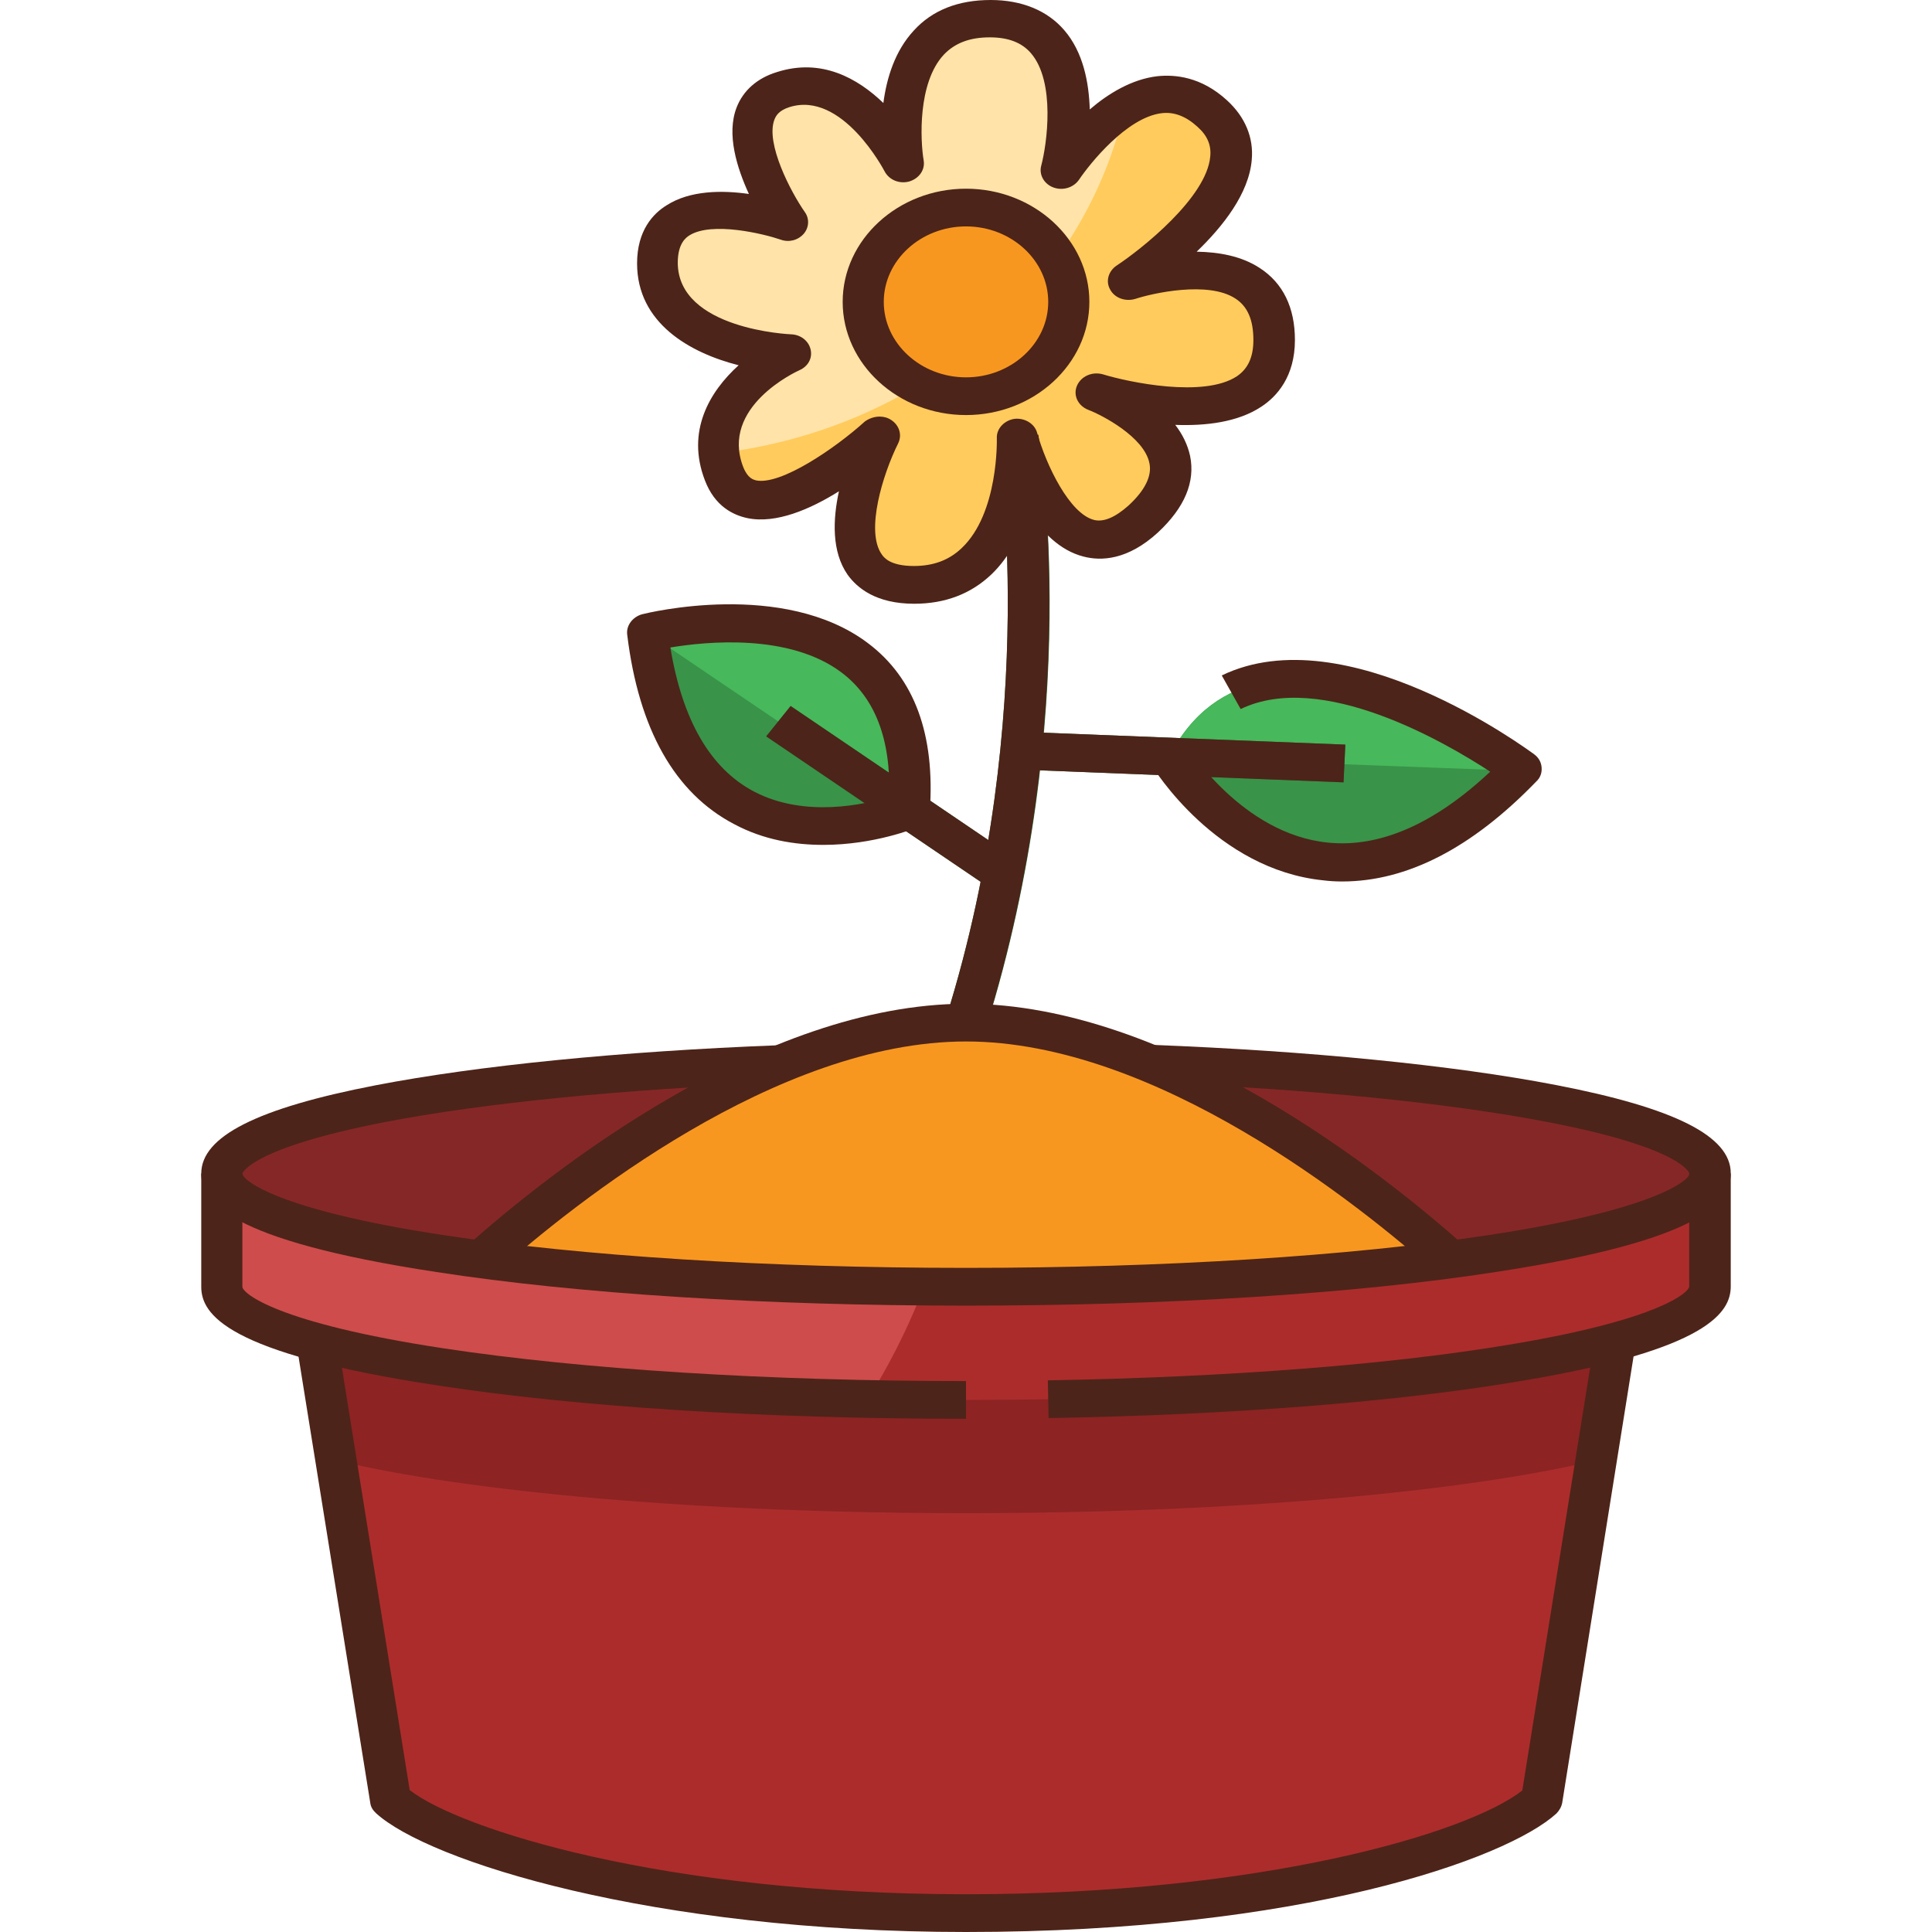
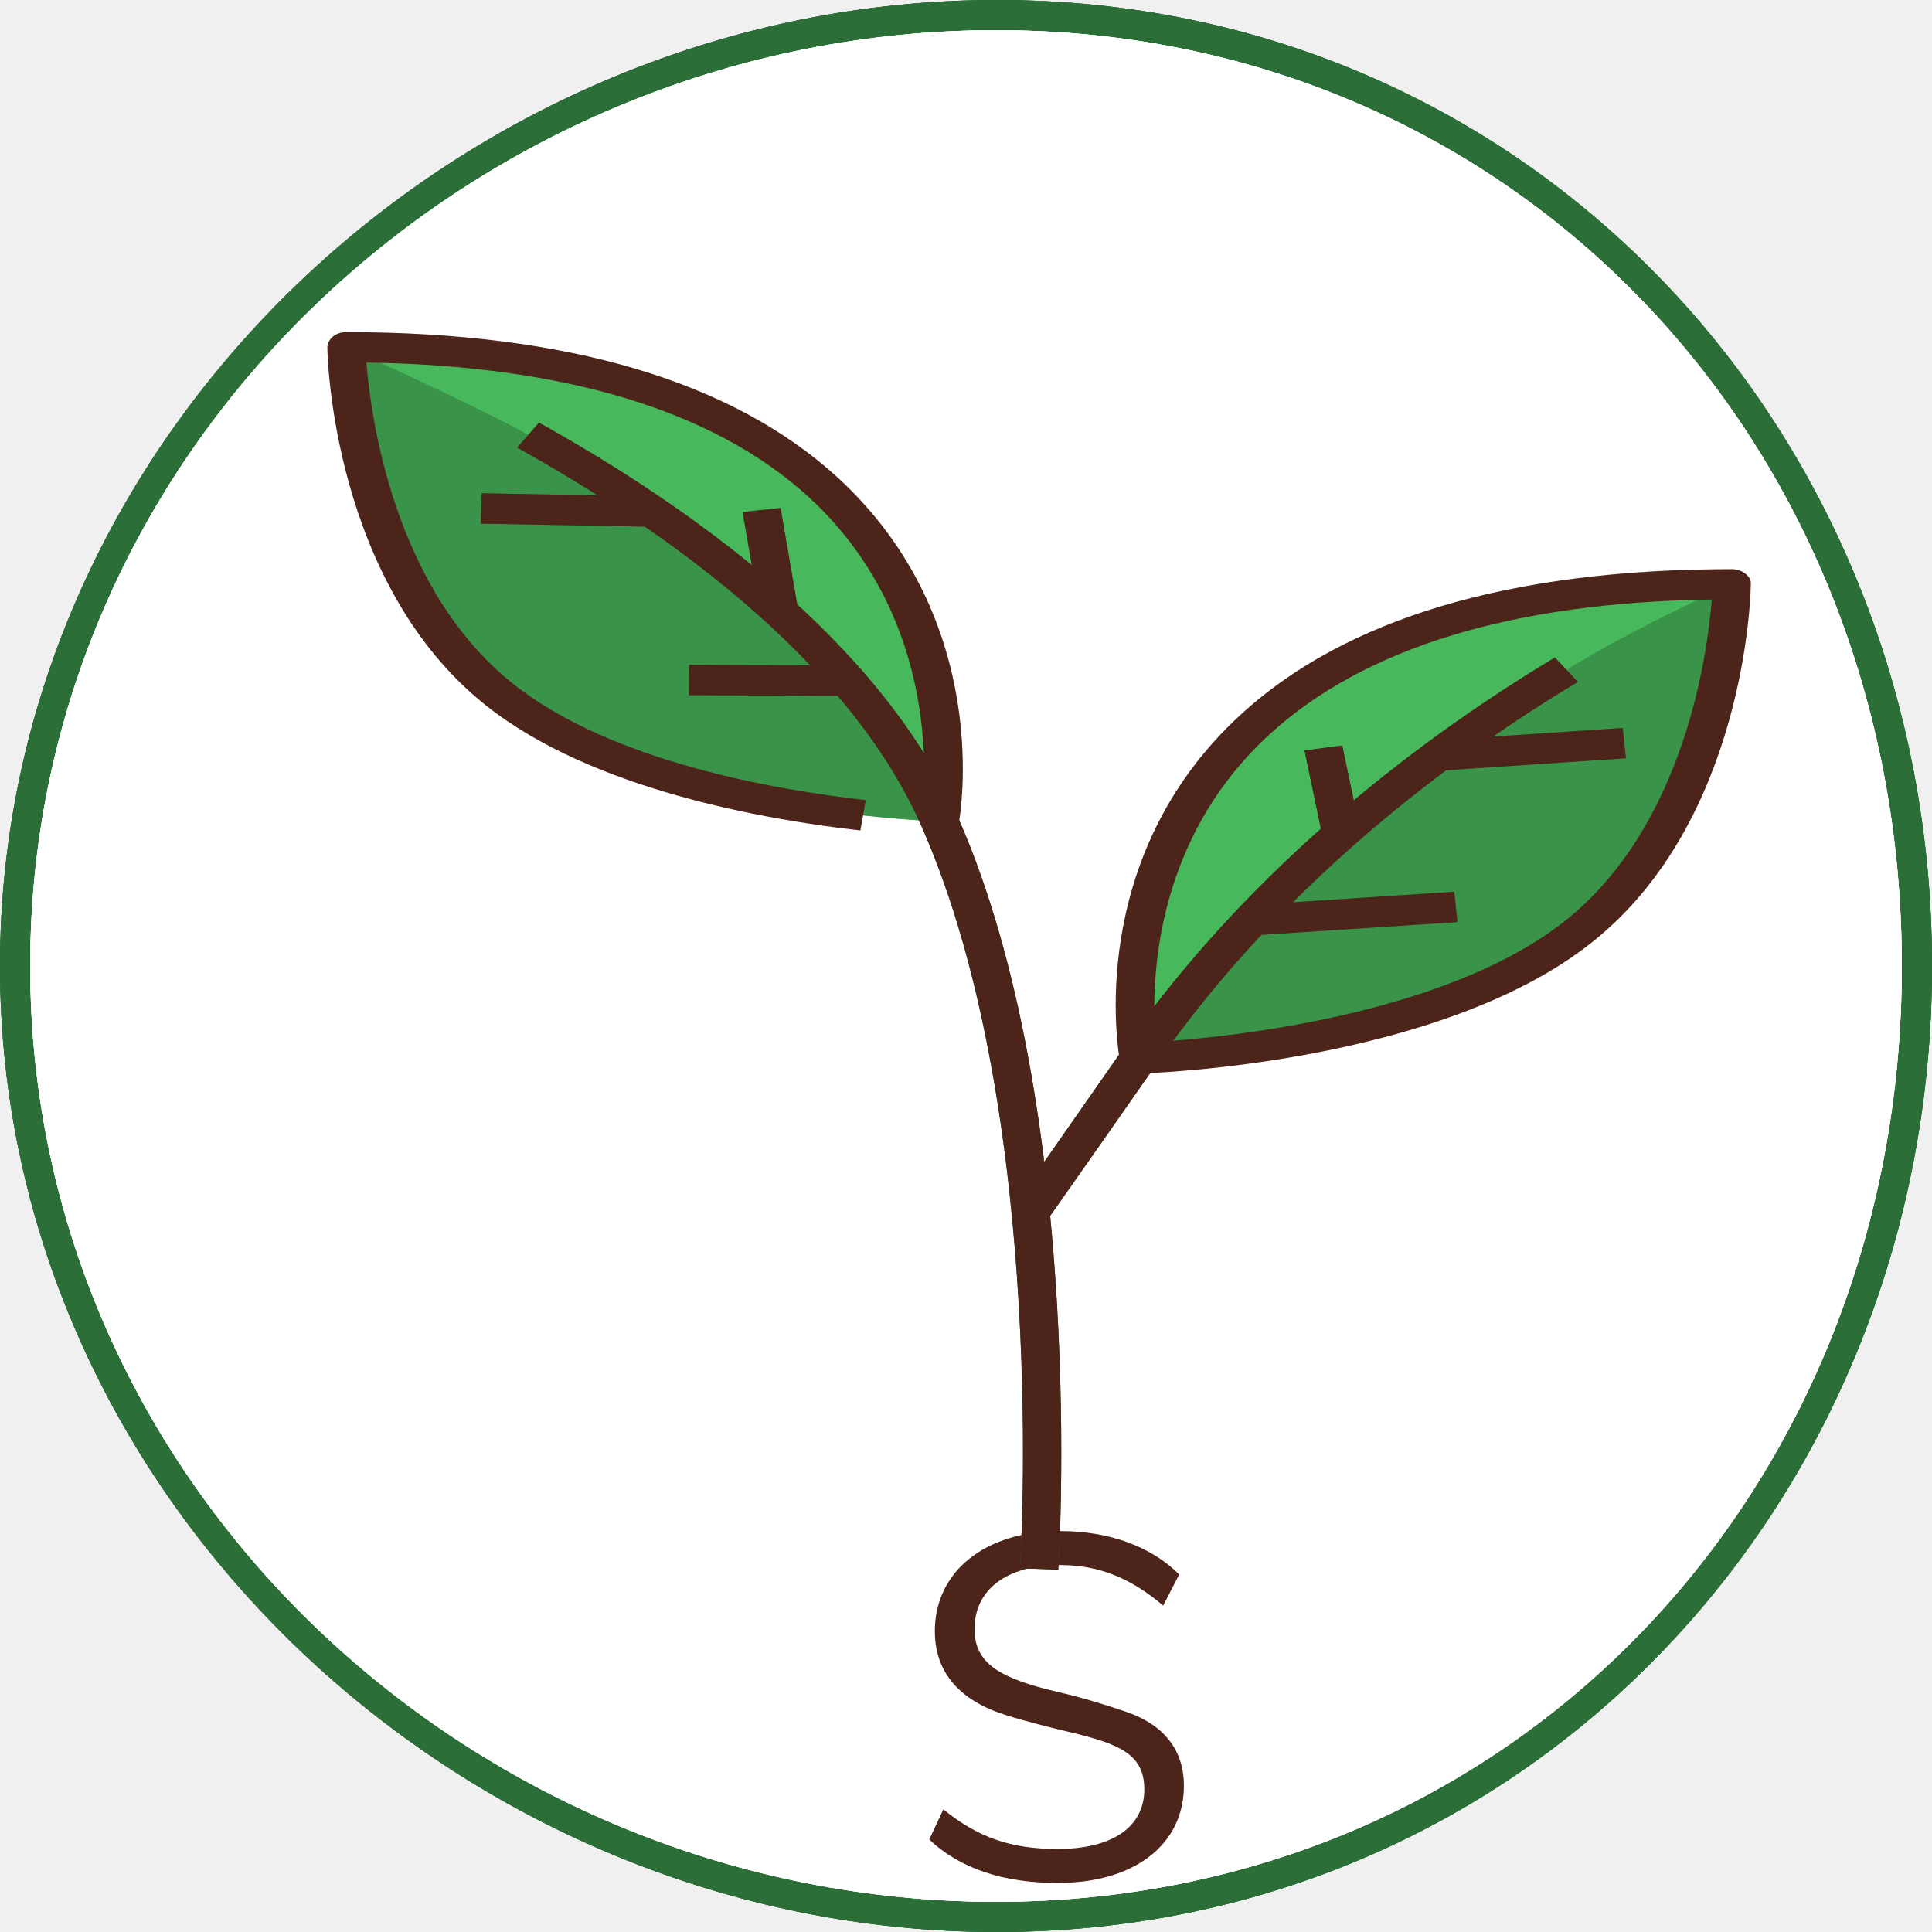
- <svg xmlns="http://www.w3.org/2000/svg" width="48" height="48" viewBox="0 0 48 48" fill="none">
-   <rect width="48" height="48" fill="white" />
-   <path d="M16.083 15.722C16.083 15.722 23.04 13.978 22.59 20.128C22.59 20.128 16.911 22.472 16.083 15.722Z" fill="#399349" />
-   <path d="M37.79 19.125C37.79 19.125 31.355 14.316 29.056 18.788C29.046 18.788 32.529 24.516 37.79 19.125Z" fill="#399349" />
-   <path d="M16.083 15.722L22.59 20.128C23.04 13.969 16.083 15.722 16.083 15.722Z" fill="#47B85B" />
-   <path d="M37.76 19.153C37.77 19.144 37.78 19.134 37.79 19.125C37.79 19.125 31.355 14.316 29.056 18.788C29.056 18.788 29.067 18.797 29.077 18.825L37.76 19.153Z" fill="#47B85B" />
-   <path d="M19.643 17.541L25.211 21.317L24.604 22.071L19.036 18.295L19.643 17.541Z" fill="#2B6E37" />
-   <path d="M25.27 18.178L33.424 18.5L33.38 19.437L25.227 19.115L25.27 18.178Z" fill="#2B6E37" />
-   <path d="M24.347 25.988L23.367 25.725L23.51 25.275C25.869 17.719 24.797 11.006 24.787 10.941L24.705 10.481L25.716 10.341L25.798 10.8C25.849 11.081 26.922 17.775 24.501 25.528L24.347 25.988Z" fill="#2B6E37" />
-   <path d="M40.344 31.969H7.656L9.699 44.719C10.823 45.75 16.104 47.531 24 47.531C31.896 47.531 37.075 45.844 38.301 44.719L40.344 31.969Z" fill="#AC2C2C" />
-   <path d="M8.351 36.281C11.619 37.069 17.411 37.594 24 37.594C30.589 37.594 36.381 37.069 39.65 36.281L40.344 31.969H7.656L8.351 36.281Z" fill="#8D2323" />
-   <path d="M24 26.344C13.785 26.344 5.511 27.6 5.511 29.156V31.969C5.511 33.525 13.785 34.781 24 34.781C34.215 34.781 42.489 33.525 42.489 31.969V29.156C42.489 27.6 34.215 26.344 24 26.344Z" fill="#AC2C2C" />
-   <path fill-rule="evenodd" clip-rule="evenodd" d="M24 26.344C13.785 26.344 5.511 27.6 5.511 29.156V31.969C5.511 33.394 12.508 34.575 21.569 34.753C23.111 32.278 24 29.409 24 26.344Z" fill="#CE4C4C" />
-   <path d="M24 31.969C34.211 31.969 42.489 30.71 42.489 29.156C42.489 27.603 34.211 26.344 24 26.344C13.789 26.344 5.511 27.603 5.511 29.156C5.511 30.71 13.789 31.969 24 31.969Z" fill="#862727" />
-   <path d="M16.339 6.544C16.339 8.681 19.648 8.794 19.648 8.794C19.648 8.794 17.258 9.863 17.994 11.775C18.729 13.688 21.855 10.819 21.855 10.819C21.855 10.819 20.016 14.531 22.713 14.531C25.41 14.531 25.287 10.875 25.287 10.875C25.287 10.875 26.36 14.784 28.413 12.9C30.466 11.016 27.248 9.75 27.248 9.75C27.248 9.75 31.661 11.1 31.661 8.456C31.661 5.812 28.045 6.994 28.045 6.994C28.045 6.994 31.906 4.463 30.129 2.831C28.352 1.2 26.39 4.237 26.39 4.237C26.39 4.237 27.371 0.469 24.613 0.469C21.855 0.469 22.468 4.069 22.468 4.069C22.468 4.069 21.242 1.669 19.464 2.231C17.687 2.794 19.587 5.531 19.587 5.531C19.587 5.531 16.339 4.406 16.339 6.544V6.544Z" fill="#FFE3A8" />
-   <path d="M36.033 31.294C32.806 31.716 28.597 31.969 24 31.969C19.403 31.969 15.195 31.716 11.967 31.294C13.264 30.141 16.134 27.788 19.414 26.438C20.905 25.819 22.468 25.416 24.01 25.416C25.553 25.416 27.116 25.828 28.607 26.438C31.866 27.788 34.746 30.141 36.033 31.294Z" fill="#F89720" />
-   <path d="M28.045 6.994C28.045 6.994 31.907 4.462 30.129 2.831C29.383 2.147 28.597 2.287 27.943 2.681C26.932 7.181 22.887 10.659 17.861 11.259C17.881 11.428 17.922 11.597 17.994 11.784C18.729 13.697 21.855 10.828 21.855 10.828C21.855 10.828 20.016 14.541 22.713 14.541C25.41 14.541 25.287 10.884 25.287 10.884C25.287 10.884 26.36 14.794 28.413 12.909C30.466 11.025 27.248 9.759 27.248 9.759C27.248 9.759 31.661 11.1 31.661 8.456C31.661 5.812 28.045 6.994 28.045 6.994V6.994Z" fill="#FFCB5C" />
-   <path d="M24 9.844C25.41 9.844 26.554 8.794 26.554 7.5C26.554 6.206 25.41 5.156 24 5.156C22.59 5.156 21.446 6.206 21.446 7.5C21.446 8.794 22.59 9.844 24 9.844Z" fill="#F89720" />
-   <path d="M24 10.312C22.315 10.312 20.936 9.047 20.936 7.5C20.936 5.953 22.315 4.688 24 4.688C25.686 4.688 27.065 5.953 27.065 7.5C27.065 9.047 25.686 10.312 24 10.312ZM24 5.625C22.876 5.625 21.957 6.469 21.957 7.5C21.957 8.531 22.876 9.375 24 9.375C25.124 9.375 26.043 8.531 26.043 7.5C26.043 6.469 25.124 5.625 24 5.625Z" fill="#4D2419" />
-   <path d="M22.713 15C21.763 15 21.293 14.606 21.058 14.278C20.66 13.706 20.69 12.909 20.843 12.206C20.139 12.647 19.281 13.022 18.566 12.872C18.218 12.797 17.759 12.581 17.513 11.934C17.044 10.716 17.626 9.731 18.351 9.075C17.135 8.766 15.828 8.025 15.828 6.544C15.828 5.728 16.226 5.306 16.563 5.1C17.146 4.725 17.953 4.725 18.606 4.819C18.31 4.172 18.044 3.337 18.3 2.672C18.463 2.25 18.811 1.941 19.301 1.791C20.414 1.434 21.313 1.95 21.947 2.559C22.028 1.941 22.233 1.266 22.703 0.759C23.162 0.253 23.806 0 24.613 0C25.389 0 26.023 0.263 26.441 0.75C26.911 1.294 27.054 2.044 27.075 2.719C27.534 2.325 28.117 1.969 28.75 1.894C29.189 1.847 29.843 1.903 30.486 2.494C30.936 2.906 31.151 3.422 31.099 3.975C31.028 4.809 30.384 5.625 29.731 6.253C30.272 6.263 30.834 6.356 31.294 6.656C31.876 7.031 32.172 7.641 32.172 8.447C32.172 9.356 31.723 9.853 31.334 10.106C30.752 10.491 29.955 10.584 29.199 10.556C29.373 10.781 29.506 11.044 29.567 11.325C29.7 11.972 29.434 12.609 28.77 13.228C28.014 13.922 27.351 13.941 26.921 13.828C26.329 13.678 25.88 13.209 25.542 12.684C25.369 13.247 25.093 13.828 24.633 14.269C24.122 14.756 23.479 15 22.713 15V15ZM21.855 10.35C21.957 10.35 22.059 10.378 22.141 10.434C22.345 10.566 22.417 10.809 22.314 11.016C21.936 11.775 21.497 13.191 21.906 13.772C21.957 13.847 22.11 14.062 22.703 14.062C23.183 14.062 23.571 13.922 23.888 13.622C24.817 12.75 24.766 10.903 24.766 10.884C24.756 10.65 24.95 10.444 25.205 10.406C25.461 10.378 25.706 10.528 25.767 10.753C25.992 11.559 26.574 12.769 27.187 12.919C27.422 12.975 27.708 12.853 28.035 12.562C28.444 12.188 28.627 11.822 28.556 11.503C28.423 10.856 27.381 10.312 27.034 10.181C26.778 10.078 26.656 9.816 26.758 9.581C26.86 9.347 27.136 9.225 27.401 9.3C28.045 9.497 29.914 9.891 30.732 9.347C31.008 9.159 31.14 8.869 31.14 8.447C31.14 7.95 30.997 7.612 30.691 7.416C30.017 6.975 28.638 7.284 28.209 7.425C27.963 7.5 27.698 7.406 27.585 7.2C27.463 6.994 27.534 6.741 27.739 6.6C28.352 6.197 29.976 4.912 30.068 3.891C30.098 3.609 29.996 3.366 29.751 3.15C29.465 2.888 29.169 2.775 28.862 2.812C27.994 2.916 27.075 4.069 26.809 4.463C26.676 4.659 26.411 4.744 26.176 4.659C25.941 4.575 25.808 4.341 25.869 4.116C26.012 3.581 26.227 2.034 25.614 1.322C25.389 1.059 25.052 0.928 24.592 0.928C24.092 0.928 23.724 1.069 23.448 1.359C22.794 2.062 22.866 3.497 22.948 3.984C22.989 4.219 22.835 4.434 22.59 4.509C22.345 4.575 22.09 4.472 21.977 4.256C21.967 4.237 20.925 2.241 19.608 2.663C19.352 2.747 19.281 2.869 19.24 2.972C19.015 3.562 19.648 4.772 19.996 5.269C20.118 5.438 20.098 5.662 19.965 5.812C19.822 5.972 19.597 6.028 19.393 5.953C18.984 5.812 17.687 5.494 17.125 5.85C17.054 5.897 16.839 6.037 16.839 6.525C16.839 8.184 19.628 8.306 19.659 8.306C19.893 8.316 20.088 8.466 20.139 8.681C20.19 8.897 20.077 9.103 19.863 9.197C19.781 9.234 17.891 10.106 18.463 11.597C18.576 11.887 18.719 11.916 18.78 11.934C19.393 12.066 20.752 11.137 21.487 10.472C21.589 10.397 21.722 10.35 21.855 10.35V10.35Z" fill="#4D2419" />
-   <path d="M20.455 20.991C19.75 20.991 18.974 20.869 18.239 20.475C16.768 19.706 15.869 18.122 15.583 15.769C15.552 15.544 15.716 15.328 15.95 15.262C16.093 15.225 19.465 14.4 21.559 15.975C22.723 16.847 23.234 18.253 23.101 20.156C23.091 20.325 22.968 20.484 22.805 20.55C22.733 20.578 21.722 20.991 20.455 20.991V20.991ZM16.655 16.087C16.952 17.887 17.646 19.097 18.739 19.669C19.996 20.325 21.487 19.988 22.09 19.8C22.141 18.375 21.742 17.334 20.905 16.706C19.608 15.731 17.544 15.938 16.655 16.087Z" fill="#4D2419" />
-   <path d="M33.347 21.9C33.183 21.9 33.03 21.891 32.877 21.872C30.211 21.6 28.668 19.106 28.607 19.003L29.496 18.544C29.506 18.562 30.854 20.719 32.989 20.934C34.276 21.066 35.635 20.475 37.024 19.172C35.89 18.431 32.826 16.65 30.824 17.616L30.354 16.781C33.439 15.291 37.923 18.6 38.117 18.741C38.23 18.825 38.291 18.937 38.301 19.069C38.311 19.2 38.27 19.322 38.168 19.416C36.565 21.075 34.95 21.9 33.347 21.9V21.9Z" fill="#4D2419" />
-   <path d="M19.643 17.541L25.211 21.317L24.604 22.071L19.036 18.295L19.643 17.541Z" fill="#4D2419" />
-   <path d="M25.27 18.178L33.424 18.5L33.38 19.437L25.227 19.115L25.27 18.178Z" fill="#4D2419" />
-   <path d="M24.49 25.538L23.51 25.275C25.869 17.719 24.797 11.006 24.787 10.941L25.798 10.8C25.839 11.081 26.911 17.775 24.49 25.538Z" fill="#4D2419" />
-   <path d="M24 32.438C19.035 32.438 14.357 32.147 10.843 31.603C5.603 30.806 5 29.831 5 29.156H6.022C6.022 29.316 6.869 30.056 11.007 30.684C14.469 31.209 19.087 31.5 24 31.5C28.913 31.5 33.52 31.209 36.993 30.684C41.131 30.056 41.978 29.316 41.978 29.156H43C43 29.831 42.397 30.806 37.157 31.603C33.643 32.147 28.965 32.438 24 32.438Z" fill="#4D2419" />
-   <path d="M26.053 35.231L26.033 34.294C30.497 34.219 34.624 33.9 37.637 33.384C41.233 32.775 41.968 32.109 41.968 31.959V29.147C41.968 29.137 41.764 28.509 38.424 27.872C35.941 27.394 32.438 27.047 28.566 26.897L28.607 25.959C32.54 26.109 36.105 26.466 38.638 26.953C41.611 27.525 43 28.228 43 29.147V31.959C43 32.587 42.469 33.525 37.831 34.303C34.757 34.828 30.578 35.156 26.053 35.231V35.231Z" fill="#4D2419" />
-   <path d="M24 35.25C19.035 35.25 14.357 34.959 10.843 34.416C5.603 33.619 5 32.644 5 31.969V29.156C5 28.238 6.379 27.534 9.341 26.962C11.864 26.475 15.419 26.119 19.342 25.969L19.383 26.906C15.511 27.056 12.018 27.403 9.546 27.881C6.226 28.528 6.022 29.147 6.022 29.156V31.969C6.022 32.128 6.869 32.869 11.007 33.497C14.469 34.022 19.087 34.312 24 34.312V35.25Z" fill="#4D2419" />
-   <path d="M24 48C16.186 48 10.639 46.237 9.341 45.047C9.26 44.972 9.209 44.888 9.198 44.784L7.37 33.413L8.381 33.272L10.179 44.475C11.425 45.441 16.471 47.062 24 47.062C31.294 47.062 36.442 45.562 37.821 44.484L39.619 33.281L40.63 33.422L38.812 44.794C38.791 44.897 38.74 44.981 38.669 45.056C37.423 46.191 32.336 48 24 48Z" fill="#4D2419" />
-   <path d="M35.686 31.631C33.745 29.906 28.709 25.875 24 25.875C19.291 25.875 14.265 29.897 12.324 31.622L11.609 30.947C13.642 29.137 18.923 24.938 24 24.938C29.077 24.938 34.358 29.147 36.391 30.956L35.686 31.631Z" fill="#4D2419" />
+ <svg xmlns="http://www.w3.org/2000/svg" width="32" height="32" viewBox="0 0 32 32" fill="none">
+   <g clip-path="url(#clip0)">
+     <path d="M32 16C32 24.837 25.353 32 16.516 32C7.68 32 0 24.837 0 16C0 7.163 7.68 0 16.516 0C25.353 0 32 7.163 32 16Z" fill="#2B6E37" />
+     <path d="M32 16C32 24.837 25.353 32 16.516 32C7.68 32 0 24.837 0 16C0 7.163 7.68 0 16.516 0C25.353 0 32 7.163 32 16Z" fill="#2B6E37" />
+     <path d="M32 16C32 24.837 25.353 32 16.516 32C7.68 32 0 24.837 0 16C0 7.163 7.68 0 16.516 0C25.353 0 32 7.163 32 16Z" fill="#2B6E37" />
+     <path d="M31.5 16C31.5 24.698 25.06 31.5 16.5 31.5C7.94 31.5 0.5 24.698 0.5 16C0.5 7.302 7.94 0.5 16.5 0.5C25.06 0.5 31.5 7.302 31.5 16Z" fill="white" />
+     <path d="M31.5 16C31.5 24.698 25.06 31.5 16.5 31.5C7.94 31.5 0.5 24.698 0.5 16C0.5 7.302 7.94 0.5 16.5 0.5C25.06 0.5 31.5 7.302 31.5 16Z" fill="white" />
+     <path d="M31.5 16C31.5 24.698 25.06 31.5 16.5 31.5C7.94 31.5 0.5 24.698 0.5 16C0.5 7.302 7.94 0.5 16.5 0.5C25.06 0.5 31.5 7.302 31.5 16Z" fill="white" />
+     <path d="M15.391 30.469C15.906 30.953 16.625 31.188 17.516 31.188C18.797 31.188 19.609 30.547 19.609 29.578C19.609 28.922 19.203 28.531 18.625 28.344C18.344 28.25 17.969 28.125 17.484 28.016C16.578 27.797 16.141 27.562 16.141 26.984C16.141 26.328 16.672 25.922 17.562 25.922C18.203 25.922 18.734 26.141 19.266 26.594L19.531 26.078C19.062 25.609 18.359 25.359 17.562 25.359C16.312 25.359 15.484 26.031 15.484 27.016C15.484 27.688 15.875 28.094 16.438 28.328C16.719 28.438 17.078 28.531 17.516 28.641C18.453 28.859 18.938 29 18.953 29.609C18.969 30.25 18.438 30.625 17.516 30.625C16.75 30.625 16.203 30.438 15.625 29.969L15.391 30.469Z" fill="#4D2419" />
+     <path d="M18.859 17.53C18.859 17.53 17.401 9.678 28.682 9.678C28.682 9.678 28.619 13.463 26.147 15.431C23.675 17.399 18.859 17.53 18.859 17.53Z" fill="#47B85B" />
+     <path d="M28.682 9.678C28.682 9.678 28.619 13.468 26.147 15.431C23.675 17.394 18.858 17.53 18.858 17.53C20.994 14.455 23.872 12.361 25.944 11.093C27.161 10.348 28.682 9.678 28.682 9.678Z" fill="#399349" />
+     <path d="M15.563 13.604C15.563 13.604 17.02 5.753 5.739 5.753C5.739 5.753 5.802 9.538 8.274 11.505C10.746 13.473 15.563 13.604 15.563 13.604Z" fill="#47B85B" />
+     <path d="M15.563 13.604C15.563 13.604 10.74 13.468 8.274 11.505C5.802 9.543 5.739 5.753 5.739 5.753C5.739 5.753 7.894 6.724 8.75 7.202C11.139 8.546 14.302 10.745 15.563 13.604Z" fill="#399349" />
+     <path d="M17.528 26L16.894 25.975C16.9 25.899 17.375 18.471 15.265 13.69C14.035 10.896 10.943 8.737 8.566 7.414L8.927 7.001C11.38 8.365 14.574 10.604 15.861 13.524C18.016 18.395 17.534 25.924 17.528 26Z" fill="#2B6E37" />
+     <path d="M7.979 8.17L10.812 8.222L10.797 8.725L7.964 8.673L7.979 8.17Z" fill="#2B6E37" />
+     <path d="M12.928 8.413L13.217 10.084L12.589 10.152L12.3 8.481L12.928 8.413Z" fill="#2B6E37" />
+     <path d="M11.414 11.011L14.044 11.022L14.041 11.525L11.411 11.514L11.414 11.011Z" fill="#2B6E37" />
+     <path d="M17.35 20.202L16.799 19.956C17.356 19.16 17.952 18.305 18.58 17.404C20.76 14.273 23.682 12.134 25.754 10.891L26.134 11.294C24.113 12.507 21.261 14.595 19.137 17.65C18.51 18.551 17.908 19.407 17.35 20.202Z" fill="#2B6E37" />
+     <path d="M26.877 12.057L26.93 12.559L23.852 12.764L23.799 12.263L26.877 12.057Z" fill="#2B6E37" />
+     <path d="M22.232 12.348L22.526 13.752L21.901 13.835L21.607 12.431L22.232 12.348Z" fill="#2B6E37" />
+     <path d="M24.087 14.77L24.139 15.272L20.753 15.493L20.701 14.991L24.087 14.77Z" fill="#2B6E37" />
+     <path d="M14.251 13.755C12.685 13.579 9.802 13.081 8.046 11.682C5.517 9.668 5.422 5.914 5.422 5.758C5.422 5.692 5.454 5.627 5.511 5.577C5.568 5.526 5.657 5.501 5.739 5.501C9.402 5.501 12.14 6.317 13.883 7.917C16.463 10.293 15.905 13.504 15.88 13.639L15.252 13.564L15.563 13.599L15.252 13.564C15.259 13.534 15.791 10.438 13.402 8.239C11.836 6.805 9.371 6.055 6.069 6.005C6.138 6.875 6.512 9.744 8.496 11.324C10.118 12.618 12.857 13.086 14.34 13.252L14.251 13.755Z" fill="#4D2419" />
+     <path d="M18.859 17.781C18.7 17.781 18.567 17.691 18.548 17.565C18.523 17.429 17.959 14.218 20.544 11.842C22.281 10.242 25.019 9.427 28.682 9.427C28.765 9.427 28.847 9.452 28.91 9.502C28.974 9.553 29.006 9.613 28.999 9.683C28.999 9.844 28.904 13.594 26.369 15.607C23.84 17.62 19.068 17.776 18.865 17.781H18.859ZM28.353 9.93C25.051 9.975 22.592 10.73 21.026 12.165C19.011 14.012 19.074 16.498 19.144 17.258C20.215 17.192 23.916 16.845 25.925 15.25C27.909 13.675 28.283 10.806 28.353 9.93Z" fill="#4D2419" />
+     <path d="M17.528 26L16.894 25.975C16.9 25.899 17.375 18.471 15.265 13.69C14.035 10.896 10.943 8.737 8.566 7.414L8.927 7.001C11.38 8.365 14.574 10.604 15.861 13.524C18.016 18.395 17.534 25.924 17.528 26Z" fill="#4D2419" />
+     <path d="M7.979 8.17L10.812 8.222L10.797 8.725L7.964 8.673L7.979 8.17Z" fill="#4D2419" />
+     <path d="M12.928 8.413L13.217 10.084L12.589 10.152L12.3 8.481L12.928 8.413Z" fill="#4D2419" />
+     <path d="M11.414 11.011L14.044 11.022L14.041 11.525L11.411 11.514L11.414 11.011Z" fill="#4D2419" />
+     <path d="M17.35 20.202L16.799 19.956C17.356 19.16 17.952 18.305 18.58 17.404C20.76 14.273 23.682 12.134 25.754 10.891L26.134 11.294C24.113 12.507 21.261 14.595 19.137 17.65C18.51 18.551 17.908 19.407 17.35 20.202Z" fill="#4D2419" />
+     <path d="M26.877 12.057L26.93 12.559L23.852 12.764L23.799 12.263L26.877 12.057Z" fill="#4D2419" />
+     <path d="M22.232 12.348L22.526 13.752L21.901 13.835L21.607 12.431L22.232 12.348Z" fill="#4D2419" />
+     <path d="M24.087 14.77L24.139 15.272L20.753 15.493L20.701 14.991L24.087 14.77Z" fill="#4D2419" />
+   </g>
+   <defs>
+     <clipPath id="clip0">
+       <rect width="32" height="32" fill="white" />
+     </clipPath>
+   </defs>
</svg>
